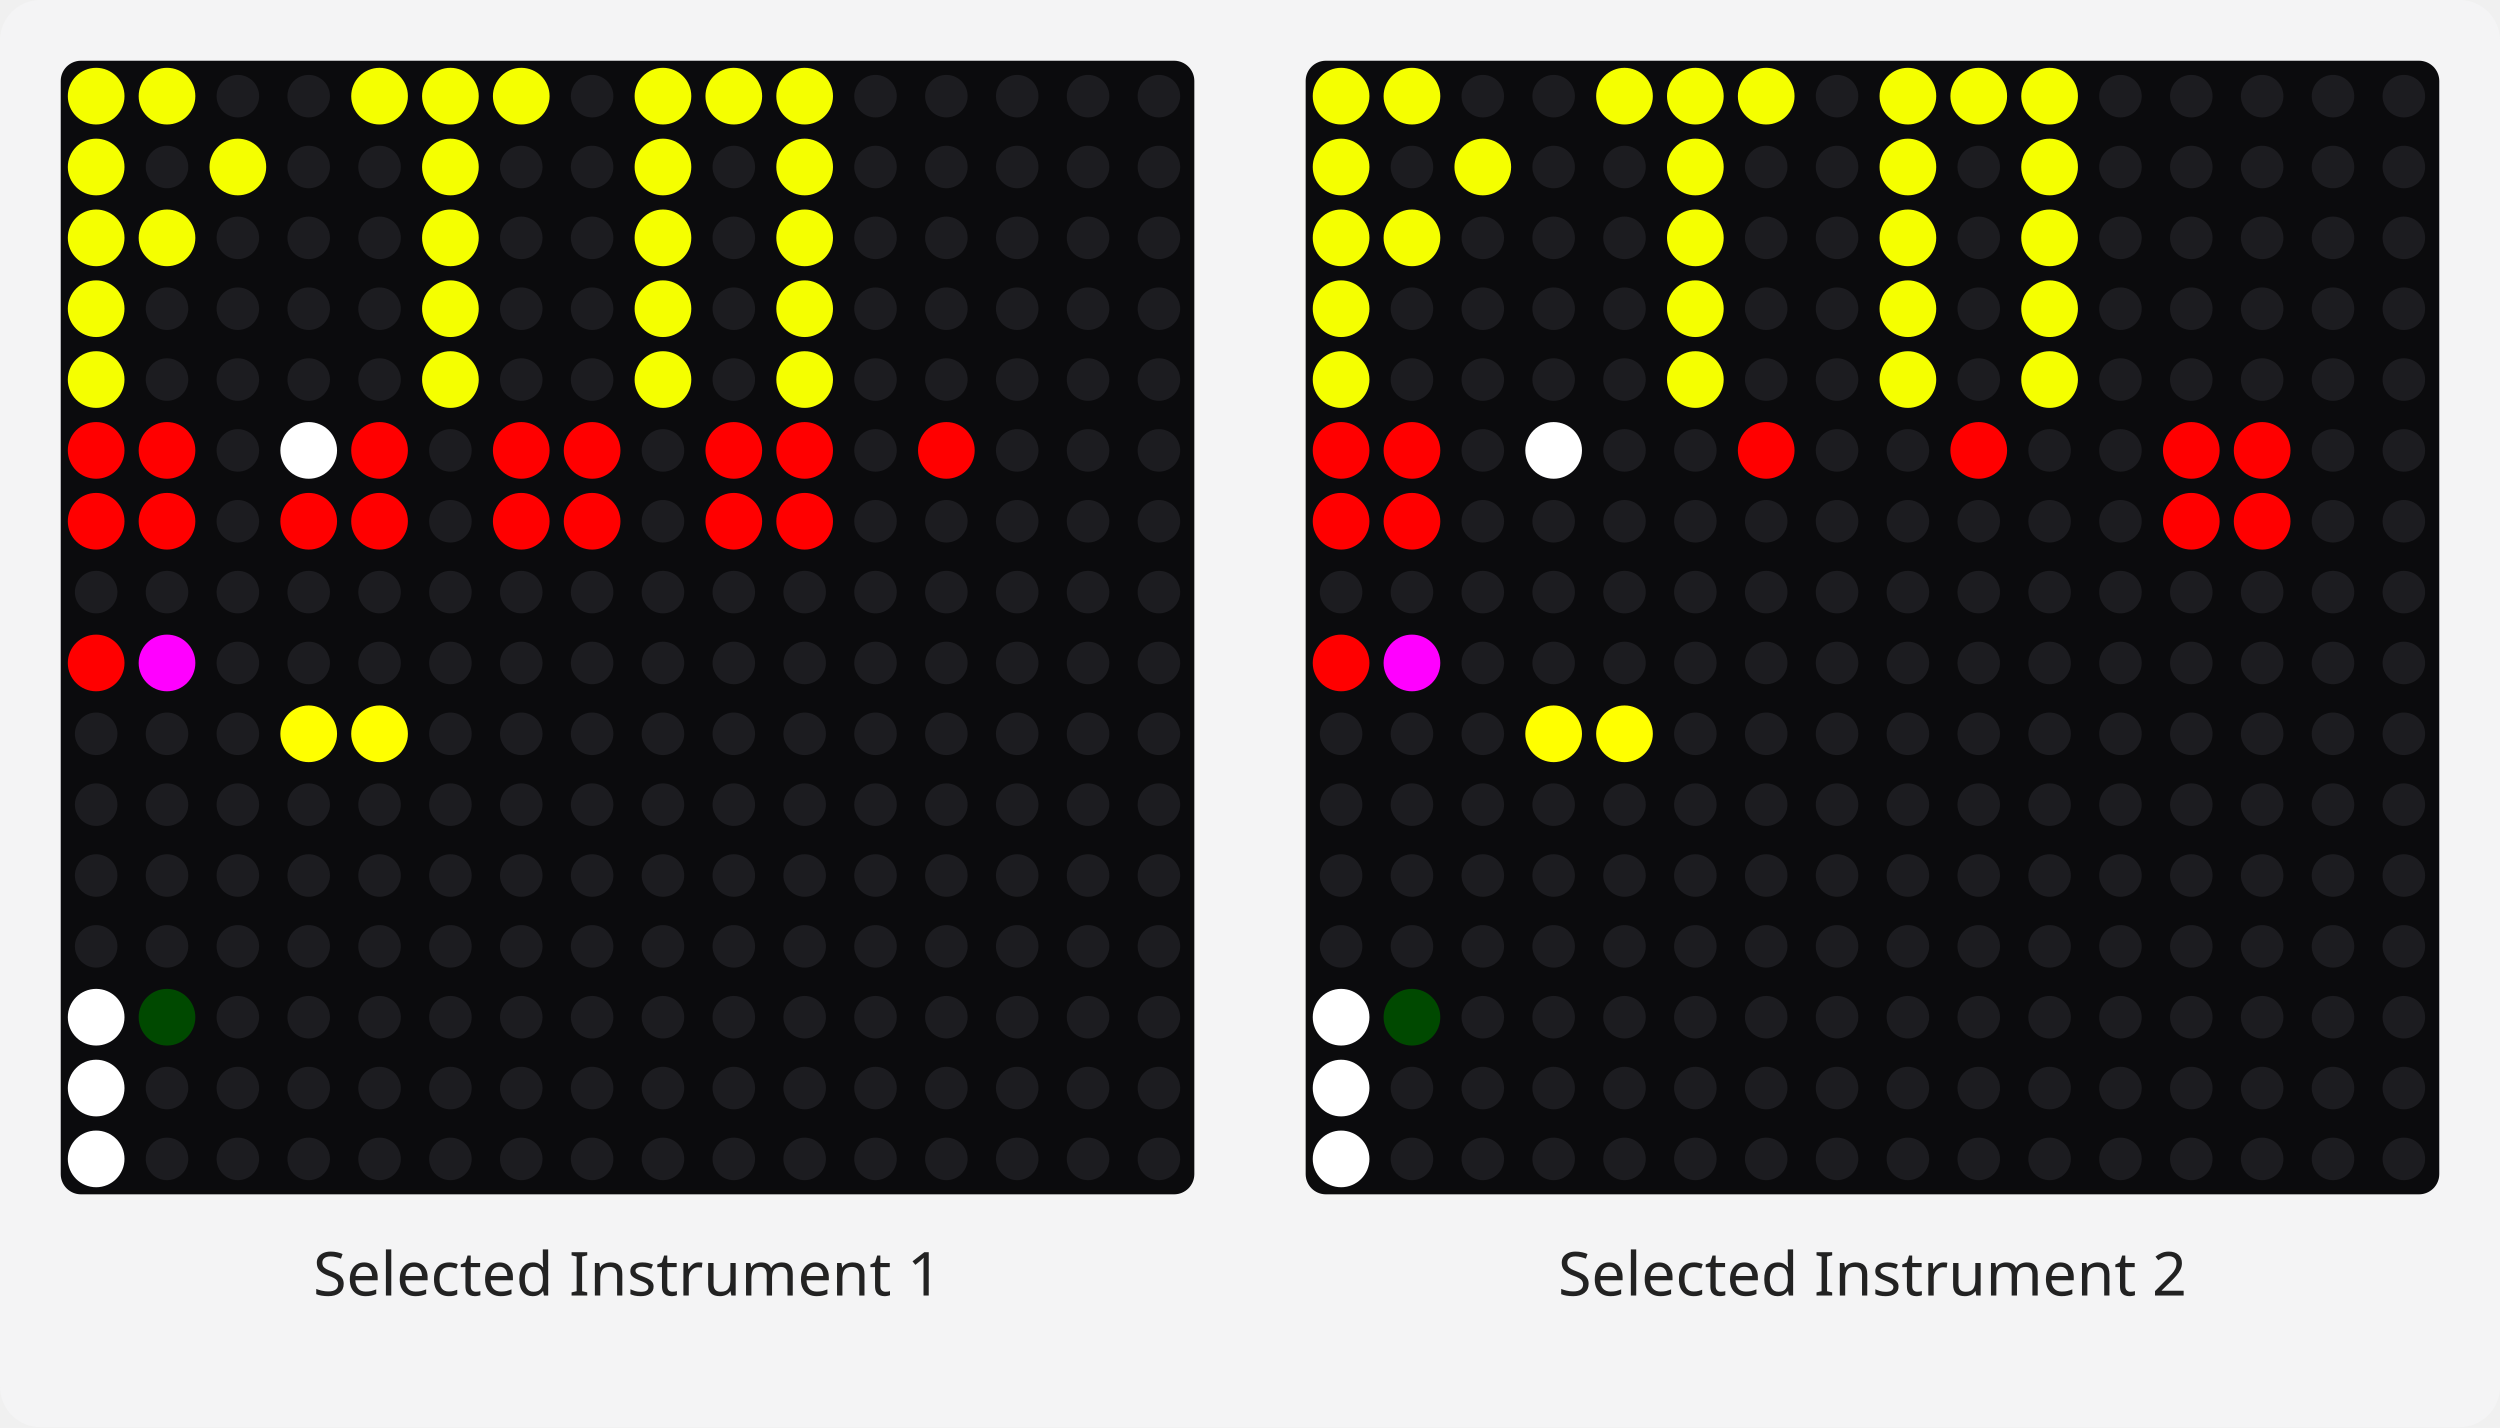
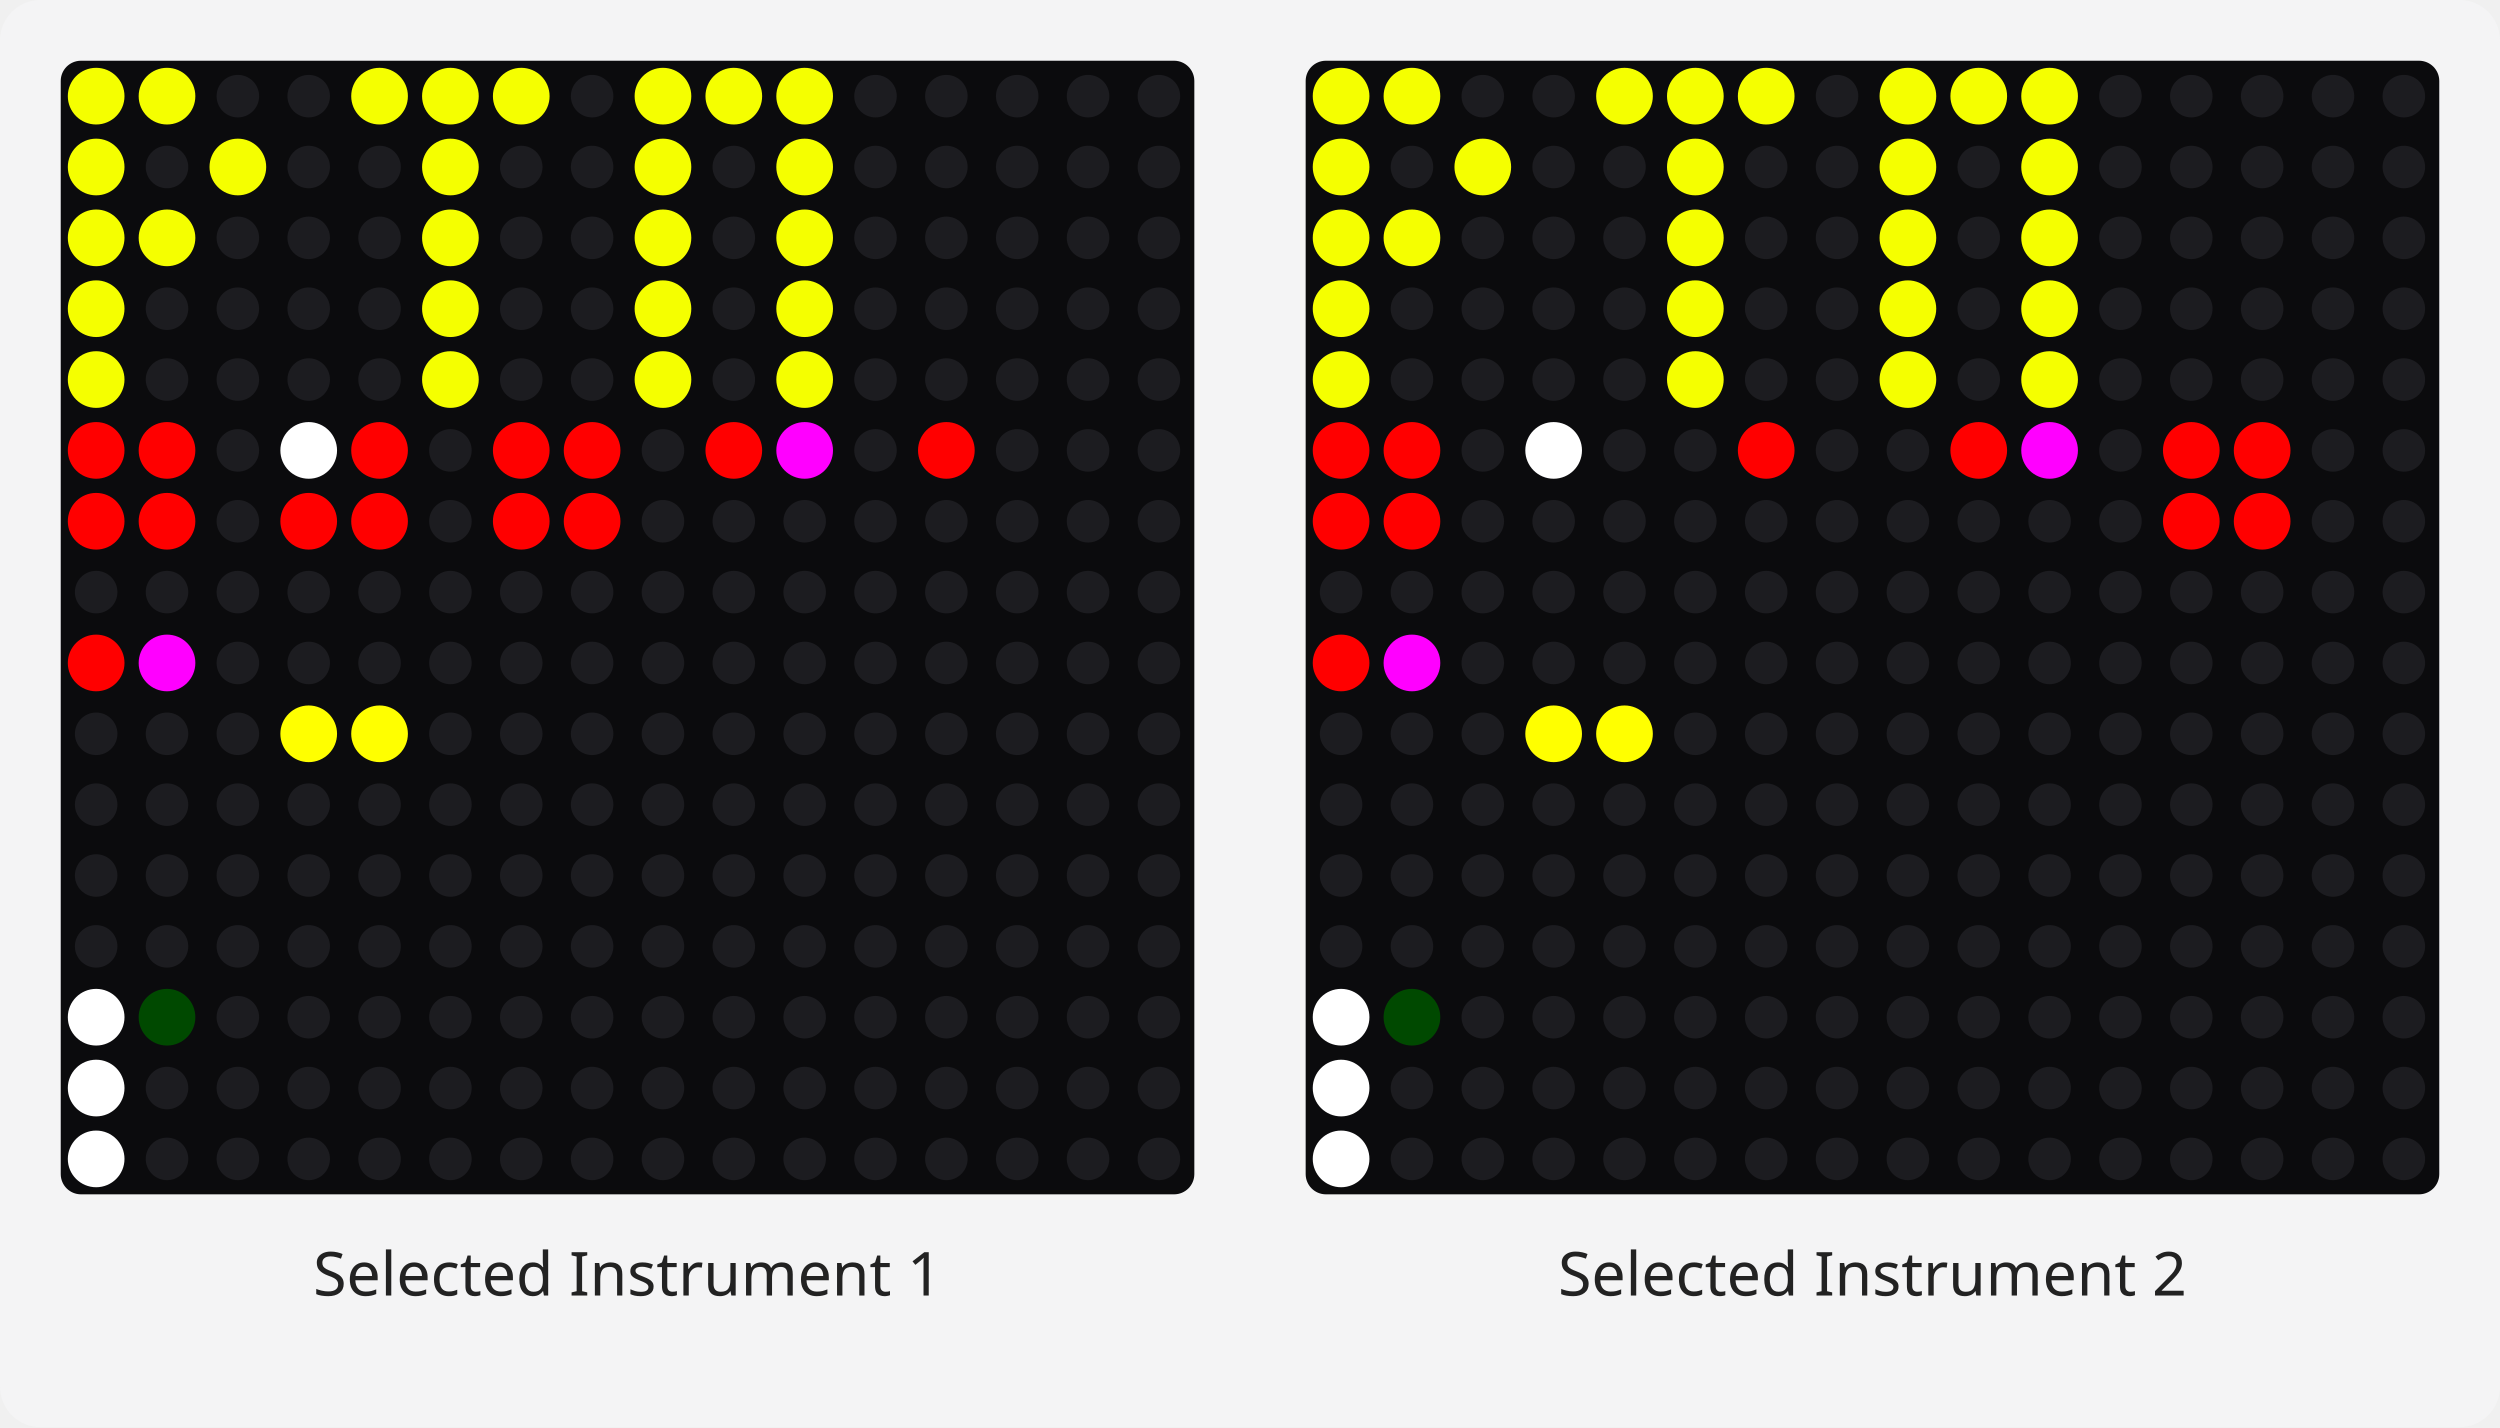
<svg xmlns="http://www.w3.org/2000/svg" width="494" height="282" viewBox="0 0 494 282" font-family="sans-serif" font-size="12">
  <rect width="494" height="282" rx="8" fill="#f4f4f5" />
  <rect x="12" y="12" width="224" height="224" rx="4" fill="#0b0b0d" />
  <circle cx="19" cy="19" r="5.6" fill="#f5ff00" />
  <circle cx="33" cy="19" r="5.6" fill="#f5ff00" />
  <circle cx="47" cy="19" r="4.2" fill="#1c1c20" />
  <circle cx="61" cy="19" r="4.2" fill="#1c1c20" />
  <circle cx="75" cy="19" r="5.6" fill="#f5ff00" />
  <circle cx="89" cy="19" r="5.6" fill="#f5ff00" />
  <circle cx="103" cy="19" r="5.6" fill="#f5ff00" />
  <circle cx="117" cy="19" r="4.2" fill="#1c1c20" />
  <circle cx="131" cy="19" r="5.6" fill="#f5ff00" />
  <circle cx="145" cy="19" r="5.6" fill="#f5ff00" />
  <circle cx="159" cy="19" r="5.6" fill="#f5ff00" />
  <circle cx="173" cy="19" r="4.2" fill="#1c1c20" />
  <circle cx="187" cy="19" r="4.2" fill="#1c1c20" />
  <circle cx="201" cy="19" r="4.2" fill="#1c1c20" />
  <circle cx="215" cy="19" r="4.2" fill="#1c1c20" />
  <circle cx="229" cy="19" r="4.2" fill="#1c1c20" />
  <circle cx="19" cy="33" r="5.6" fill="#f5ff00" />
  <circle cx="33" cy="33" r="4.2" fill="#1c1c20" />
  <circle cx="47" cy="33" r="5.6" fill="#f5ff00" />
  <circle cx="61" cy="33" r="4.2" fill="#1c1c20" />
  <circle cx="75" cy="33" r="4.2" fill="#1c1c20" />
  <circle cx="89" cy="33" r="5.6" fill="#f5ff00" />
  <circle cx="103" cy="33" r="4.2" fill="#1c1c20" />
  <circle cx="117" cy="33" r="4.2" fill="#1c1c20" />
  <circle cx="131" cy="33" r="5.6" fill="#f5ff00" />
  <circle cx="145" cy="33" r="4.2" fill="#1c1c20" />
  <circle cx="159" cy="33" r="5.6" fill="#f5ff00" />
  <circle cx="173" cy="33" r="4.2" fill="#1c1c20" />
  <circle cx="187" cy="33" r="4.2" fill="#1c1c20" />
  <circle cx="201" cy="33" r="4.2" fill="#1c1c20" />
  <circle cx="215" cy="33" r="4.2" fill="#1c1c20" />
  <circle cx="229" cy="33" r="4.2" fill="#1c1c20" />
  <circle cx="19" cy="47" r="5.6" fill="#f5ff00" />
  <circle cx="33" cy="47" r="5.6" fill="#f5ff00" />
  <circle cx="47" cy="47" r="4.2" fill="#1c1c20" />
  <circle cx="61" cy="47" r="4.2" fill="#1c1c20" />
  <circle cx="75" cy="47" r="4.2" fill="#1c1c20" />
  <circle cx="89" cy="47" r="5.6" fill="#f5ff00" />
  <circle cx="103" cy="47" r="4.2" fill="#1c1c20" />
  <circle cx="117" cy="47" r="4.2" fill="#1c1c20" />
  <circle cx="131" cy="47" r="5.6" fill="#f5ff00" />
  <circle cx="145" cy="47" r="4.2" fill="#1c1c20" />
  <circle cx="159" cy="47" r="5.6" fill="#f5ff00" />
  <circle cx="173" cy="47" r="4.2" fill="#1c1c20" />
  <circle cx="187" cy="47" r="4.2" fill="#1c1c20" />
  <circle cx="201" cy="47" r="4.2" fill="#1c1c20" />
  <circle cx="215" cy="47" r="4.2" fill="#1c1c20" />
  <circle cx="229" cy="47" r="4.2" fill="#1c1c20" />
  <circle cx="19" cy="61" r="5.6" fill="#f5ff00" />
  <circle cx="33" cy="61" r="4.2" fill="#1c1c20" />
  <circle cx="47" cy="61" r="4.2" fill="#1c1c20" />
  <circle cx="61" cy="61" r="4.2" fill="#1c1c20" />
  <circle cx="75" cy="61" r="4.2" fill="#1c1c20" />
  <circle cx="89" cy="61" r="5.6" fill="#f5ff00" />
  <circle cx="103" cy="61" r="4.2" fill="#1c1c20" />
  <circle cx="117" cy="61" r="4.2" fill="#1c1c20" />
  <circle cx="131" cy="61" r="5.6" fill="#f5ff00" />
  <circle cx="145" cy="61" r="4.2" fill="#1c1c20" />
  <circle cx="159" cy="61" r="5.6" fill="#f5ff00" />
  <circle cx="173" cy="61" r="4.2" fill="#1c1c20" />
  <circle cx="187" cy="61" r="4.2" fill="#1c1c20" />
  <circle cx="201" cy="61" r="4.2" fill="#1c1c20" />
  <circle cx="215" cy="61" r="4.2" fill="#1c1c20" />
  <circle cx="229" cy="61" r="4.2" fill="#1c1c20" />
  <circle cx="19" cy="75" r="5.6" fill="#f5ff00" />
  <circle cx="33" cy="75" r="4.2" fill="#1c1c20" />
  <circle cx="47" cy="75" r="4.2" fill="#1c1c20" />
  <circle cx="61" cy="75" r="4.2" fill="#1c1c20" />
  <circle cx="75" cy="75" r="4.2" fill="#1c1c20" />
  <circle cx="89" cy="75" r="5.6" fill="#f5ff00" />
  <circle cx="103" cy="75" r="4.2" fill="#1c1c20" />
  <circle cx="117" cy="75" r="4.2" fill="#1c1c20" />
  <circle cx="131" cy="75" r="5.6" fill="#f5ff00" />
  <circle cx="145" cy="75" r="4.2" fill="#1c1c20" />
  <circle cx="159" cy="75" r="5.6" fill="#f5ff00" />
  <circle cx="173" cy="75" r="4.2" fill="#1c1c20" />
  <circle cx="187" cy="75" r="4.2" fill="#1c1c20" />
  <circle cx="201" cy="75" r="4.2" fill="#1c1c20" />
  <circle cx="215" cy="75" r="4.2" fill="#1c1c20" />
  <circle cx="229" cy="75" r="4.2" fill="#1c1c20" />
  <circle cx="19" cy="89" r="5.6" fill="#ff0000" />
  <circle cx="33" cy="89" r="5.6" fill="#ff0000" />
  <circle cx="47" cy="89" r="4.2" fill="#1c1c20" />
  <circle cx="61" cy="89" r="5.6" fill="#ffffff" />
  <circle cx="75" cy="89" r="5.6" fill="#ff0000" />
  <circle cx="89" cy="89" r="4.2" fill="#1c1c20" />
  <circle cx="103" cy="89" r="5.6" fill="#ff0000" />
  <circle cx="117" cy="89" r="5.6" fill="#ff0000" />
  <circle cx="131" cy="89" r="4.2" fill="#1c1c20" />
  <circle cx="145" cy="89" r="5.6" fill="#ff0000" />
-   <circle cx="159" cy="89" r="5.6" fill="#ff0000" />
+   <circle cx="159" cy="89" r="5.6" fill="#ff00ff" />
  <circle cx="173" cy="89" r="4.2" fill="#1c1c20" />
  <circle cx="187" cy="89" r="5.6" fill="#ff0000" />
  <circle cx="201" cy="89" r="4.2" fill="#1c1c20" />
  <circle cx="215" cy="89" r="4.2" fill="#1c1c20" />
  <circle cx="229" cy="89" r="4.2" fill="#1c1c20" />
  <circle cx="19" cy="103" r="5.6" fill="#ff0000" />
  <circle cx="33" cy="103" r="5.6" fill="#ff0000" />
  <circle cx="47" cy="103" r="4.2" fill="#1c1c20" />
  <circle cx="61" cy="103" r="5.6" fill="#ff0000" />
  <circle cx="75" cy="103" r="5.6" fill="#ff0000" />
  <circle cx="89" cy="103" r="4.2" fill="#1c1c20" />
  <circle cx="103" cy="103" r="5.6" fill="#ff0000" />
  <circle cx="117" cy="103" r="5.6" fill="#ff0000" />
  <circle cx="131" cy="103" r="4.2" fill="#1c1c20" />
-   <circle cx="145" cy="103" r="5.6" fill="#ff0000" />
-   <circle cx="159" cy="103" r="5.6" fill="#ff0000" />
+   <circle cx="145" cy="103" r="4.2" fill="#1c1c20" />
+   <circle cx="159" cy="103" r="4.2" fill="#1c1c20" />
  <circle cx="173" cy="103" r="4.2" fill="#1c1c20" />
  <circle cx="187" cy="103" r="4.2" fill="#1c1c20" />
  <circle cx="201" cy="103" r="4.2" fill="#1c1c20" />
  <circle cx="215" cy="103" r="4.2" fill="#1c1c20" />
  <circle cx="229" cy="103" r="4.2" fill="#1c1c20" />
  <circle cx="19" cy="117" r="4.2" fill="#1c1c20" />
  <circle cx="33" cy="117" r="4.2" fill="#1c1c20" />
  <circle cx="47" cy="117" r="4.2" fill="#1c1c20" />
  <circle cx="61" cy="117" r="4.2" fill="#1c1c20" />
  <circle cx="75" cy="117" r="4.2" fill="#1c1c20" />
  <circle cx="89" cy="117" r="4.2" fill="#1c1c20" />
  <circle cx="103" cy="117" r="4.2" fill="#1c1c20" />
  <circle cx="117" cy="117" r="4.2" fill="#1c1c20" />
  <circle cx="131" cy="117" r="4.2" fill="#1c1c20" />
  <circle cx="145" cy="117" r="4.2" fill="#1c1c20" />
  <circle cx="159" cy="117" r="4.2" fill="#1c1c20" />
  <circle cx="173" cy="117" r="4.2" fill="#1c1c20" />
  <circle cx="187" cy="117" r="4.2" fill="#1c1c20" />
  <circle cx="201" cy="117" r="4.2" fill="#1c1c20" />
  <circle cx="215" cy="117" r="4.2" fill="#1c1c20" />
  <circle cx="229" cy="117" r="4.2" fill="#1c1c20" />
  <circle cx="19" cy="131" r="5.6" fill="#ff0000" />
  <circle cx="33" cy="131" r="5.6" fill="#ff00ff" />
  <circle cx="47" cy="131" r="4.2" fill="#1c1c20" />
  <circle cx="61" cy="131" r="4.2" fill="#1c1c20" />
  <circle cx="75" cy="131" r="4.2" fill="#1c1c20" />
  <circle cx="89" cy="131" r="4.2" fill="#1c1c20" />
  <circle cx="103" cy="131" r="4.2" fill="#1c1c20" />
  <circle cx="117" cy="131" r="4.2" fill="#1c1c20" />
  <circle cx="131" cy="131" r="4.2" fill="#1c1c20" />
  <circle cx="145" cy="131" r="4.2" fill="#1c1c20" />
  <circle cx="159" cy="131" r="4.2" fill="#1c1c20" />
  <circle cx="173" cy="131" r="4.2" fill="#1c1c20" />
  <circle cx="187" cy="131" r="4.2" fill="#1c1c20" />
  <circle cx="201" cy="131" r="4.2" fill="#1c1c20" />
  <circle cx="215" cy="131" r="4.2" fill="#1c1c20" />
  <circle cx="229" cy="131" r="4.2" fill="#1c1c20" />
  <circle cx="19" cy="145" r="4.2" fill="#1c1c20" />
  <circle cx="33" cy="145" r="4.2" fill="#1c1c20" />
  <circle cx="47" cy="145" r="4.2" fill="#1c1c20" />
  <circle cx="61" cy="145" r="5.6" fill="#ffff00" />
  <circle cx="75" cy="145" r="5.6" fill="#ffff00" />
  <circle cx="89" cy="145" r="4.2" fill="#1c1c20" />
  <circle cx="103" cy="145" r="4.2" fill="#1c1c20" />
  <circle cx="117" cy="145" r="4.2" fill="#1c1c20" />
  <circle cx="131" cy="145" r="4.2" fill="#1c1c20" />
  <circle cx="145" cy="145" r="4.2" fill="#1c1c20" />
  <circle cx="159" cy="145" r="4.2" fill="#1c1c20" />
  <circle cx="173" cy="145" r="4.2" fill="#1c1c20" />
  <circle cx="187" cy="145" r="4.2" fill="#1c1c20" />
  <circle cx="201" cy="145" r="4.2" fill="#1c1c20" />
  <circle cx="215" cy="145" r="4.2" fill="#1c1c20" />
  <circle cx="229" cy="145" r="4.2" fill="#1c1c20" />
  <circle cx="19" cy="159" r="4.2" fill="#1c1c20" />
  <circle cx="33" cy="159" r="4.2" fill="#1c1c20" />
  <circle cx="47" cy="159" r="4.2" fill="#1c1c20" />
  <circle cx="61" cy="159" r="4.2" fill="#1c1c20" />
  <circle cx="75" cy="159" r="4.2" fill="#1c1c20" />
  <circle cx="89" cy="159" r="4.2" fill="#1c1c20" />
  <circle cx="103" cy="159" r="4.2" fill="#1c1c20" />
  <circle cx="117" cy="159" r="4.2" fill="#1c1c20" />
  <circle cx="131" cy="159" r="4.2" fill="#1c1c20" />
  <circle cx="145" cy="159" r="4.2" fill="#1c1c20" />
  <circle cx="159" cy="159" r="4.2" fill="#1c1c20" />
  <circle cx="173" cy="159" r="4.2" fill="#1c1c20" />
  <circle cx="187" cy="159" r="4.2" fill="#1c1c20" />
  <circle cx="201" cy="159" r="4.2" fill="#1c1c20" />
  <circle cx="215" cy="159" r="4.2" fill="#1c1c20" />
  <circle cx="229" cy="159" r="4.2" fill="#1c1c20" />
  <circle cx="19" cy="173" r="4.2" fill="#1c1c20" />
  <circle cx="33" cy="173" r="4.2" fill="#1c1c20" />
  <circle cx="47" cy="173" r="4.2" fill="#1c1c20" />
  <circle cx="61" cy="173" r="4.2" fill="#1c1c20" />
  <circle cx="75" cy="173" r="4.2" fill="#1c1c20" />
  <circle cx="89" cy="173" r="4.2" fill="#1c1c20" />
  <circle cx="103" cy="173" r="4.2" fill="#1c1c20" />
  <circle cx="117" cy="173" r="4.2" fill="#1c1c20" />
  <circle cx="131" cy="173" r="4.2" fill="#1c1c20" />
  <circle cx="145" cy="173" r="4.2" fill="#1c1c20" />
  <circle cx="159" cy="173" r="4.2" fill="#1c1c20" />
  <circle cx="173" cy="173" r="4.2" fill="#1c1c20" />
  <circle cx="187" cy="173" r="4.2" fill="#1c1c20" />
  <circle cx="201" cy="173" r="4.2" fill="#1c1c20" />
  <circle cx="215" cy="173" r="4.2" fill="#1c1c20" />
  <circle cx="229" cy="173" r="4.2" fill="#1c1c20" />
  <circle cx="19" cy="187" r="4.2" fill="#1c1c20" />
  <circle cx="33" cy="187" r="4.2" fill="#1c1c20" />
  <circle cx="47" cy="187" r="4.2" fill="#1c1c20" />
  <circle cx="61" cy="187" r="4.2" fill="#1c1c20" />
  <circle cx="75" cy="187" r="4.2" fill="#1c1c20" />
  <circle cx="89" cy="187" r="4.2" fill="#1c1c20" />
  <circle cx="103" cy="187" r="4.2" fill="#1c1c20" />
  <circle cx="117" cy="187" r="4.2" fill="#1c1c20" />
  <circle cx="131" cy="187" r="4.2" fill="#1c1c20" />
  <circle cx="145" cy="187" r="4.2" fill="#1c1c20" />
  <circle cx="159" cy="187" r="4.2" fill="#1c1c20" />
  <circle cx="173" cy="187" r="4.2" fill="#1c1c20" />
  <circle cx="187" cy="187" r="4.2" fill="#1c1c20" />
  <circle cx="201" cy="187" r="4.2" fill="#1c1c20" />
  <circle cx="215" cy="187" r="4.2" fill="#1c1c20" />
  <circle cx="229" cy="187" r="4.2" fill="#1c1c20" />
  <circle cx="19" cy="201" r="5.6" fill="#ffffff" />
  <circle cx="33" cy="201" r="5.6" fill="#004900" />
  <circle cx="47" cy="201" r="4.2" fill="#1c1c20" />
  <circle cx="61" cy="201" r="4.2" fill="#1c1c20" />
  <circle cx="75" cy="201" r="4.2" fill="#1c1c20" />
  <circle cx="89" cy="201" r="4.2" fill="#1c1c20" />
  <circle cx="103" cy="201" r="4.2" fill="#1c1c20" />
  <circle cx="117" cy="201" r="4.2" fill="#1c1c20" />
  <circle cx="131" cy="201" r="4.2" fill="#1c1c20" />
  <circle cx="145" cy="201" r="4.2" fill="#1c1c20" />
  <circle cx="159" cy="201" r="4.2" fill="#1c1c20" />
  <circle cx="173" cy="201" r="4.2" fill="#1c1c20" />
  <circle cx="187" cy="201" r="4.2" fill="#1c1c20" />
  <circle cx="201" cy="201" r="4.2" fill="#1c1c20" />
  <circle cx="215" cy="201" r="4.2" fill="#1c1c20" />
  <circle cx="229" cy="201" r="4.2" fill="#1c1c20" />
  <circle cx="19" cy="215" r="5.6" fill="#ffffff" />
  <circle cx="33" cy="215" r="4.2" fill="#1c1c20" />
  <circle cx="47" cy="215" r="4.2" fill="#1c1c20" />
  <circle cx="61" cy="215" r="4.2" fill="#1c1c20" />
  <circle cx="75" cy="215" r="4.2" fill="#1c1c20" />
  <circle cx="89" cy="215" r="4.2" fill="#1c1c20" />
  <circle cx="103" cy="215" r="4.2" fill="#1c1c20" />
  <circle cx="117" cy="215" r="4.2" fill="#1c1c20" />
  <circle cx="131" cy="215" r="4.2" fill="#1c1c20" />
  <circle cx="145" cy="215" r="4.2" fill="#1c1c20" />
  <circle cx="159" cy="215" r="4.2" fill="#1c1c20" />
  <circle cx="173" cy="215" r="4.2" fill="#1c1c20" />
  <circle cx="187" cy="215" r="4.2" fill="#1c1c20" />
  <circle cx="201" cy="215" r="4.2" fill="#1c1c20" />
  <circle cx="215" cy="215" r="4.2" fill="#1c1c20" />
  <circle cx="229" cy="215" r="4.2" fill="#1c1c20" />
  <circle cx="19" cy="229" r="5.6" fill="#ffffff" />
  <circle cx="33" cy="229" r="4.2" fill="#1c1c20" />
  <circle cx="47" cy="229" r="4.2" fill="#1c1c20" />
  <circle cx="61" cy="229" r="4.2" fill="#1c1c20" />
  <circle cx="75" cy="229" r="4.2" fill="#1c1c20" />
  <circle cx="89" cy="229" r="4.2" fill="#1c1c20" />
  <circle cx="103" cy="229" r="4.2" fill="#1c1c20" />
  <circle cx="117" cy="229" r="4.2" fill="#1c1c20" />
  <circle cx="131" cy="229" r="4.2" fill="#1c1c20" />
  <circle cx="145" cy="229" r="4.2" fill="#1c1c20" />
  <circle cx="159" cy="229" r="4.2" fill="#1c1c20" />
  <circle cx="173" cy="229" r="4.2" fill="#1c1c20" />
  <circle cx="187" cy="229" r="4.2" fill="#1c1c20" />
  <circle cx="201" cy="229" r="4.2" fill="#1c1c20" />
  <circle cx="215" cy="229" r="4.2" fill="#1c1c20" />
  <circle cx="229" cy="229" r="4.2" fill="#1c1c20" />
  <text x="124" y="256" text-anchor="middle" fill="#222">Selected Instrument 1</text>
  <rect x="258" y="12" width="224" height="224" rx="4" fill="#0b0b0d" />
  <circle cx="265" cy="19" r="5.6" fill="#f5ff00" />
  <circle cx="279" cy="19" r="5.6" fill="#f5ff00" />
  <circle cx="293" cy="19" r="4.2" fill="#1c1c20" />
  <circle cx="307" cy="19" r="4.2" fill="#1c1c20" />
  <circle cx="321" cy="19" r="5.6" fill="#f5ff00" />
  <circle cx="335" cy="19" r="5.6" fill="#f5ff00" />
  <circle cx="349" cy="19" r="5.6" fill="#f5ff00" />
  <circle cx="363" cy="19" r="4.2" fill="#1c1c20" />
  <circle cx="377" cy="19" r="5.6" fill="#f5ff00" />
  <circle cx="391" cy="19" r="5.6" fill="#f5ff00" />
  <circle cx="405" cy="19" r="5.6" fill="#f5ff00" />
  <circle cx="419" cy="19" r="4.2" fill="#1c1c20" />
  <circle cx="433" cy="19" r="4.2" fill="#1c1c20" />
  <circle cx="447" cy="19" r="4.2" fill="#1c1c20" />
  <circle cx="461" cy="19" r="4.2" fill="#1c1c20" />
  <circle cx="475" cy="19" r="4.2" fill="#1c1c20" />
  <circle cx="265" cy="33" r="5.6" fill="#f5ff00" />
  <circle cx="279" cy="33" r="4.2" fill="#1c1c20" />
  <circle cx="293" cy="33" r="5.6" fill="#f5ff00" />
  <circle cx="307" cy="33" r="4.2" fill="#1c1c20" />
  <circle cx="321" cy="33" r="4.2" fill="#1c1c20" />
  <circle cx="335" cy="33" r="5.6" fill="#f5ff00" />
  <circle cx="349" cy="33" r="4.2" fill="#1c1c20" />
  <circle cx="363" cy="33" r="4.2" fill="#1c1c20" />
  <circle cx="377" cy="33" r="5.6" fill="#f5ff00" />
  <circle cx="391" cy="33" r="4.2" fill="#1c1c20" />
  <circle cx="405" cy="33" r="5.6" fill="#f5ff00" />
  <circle cx="419" cy="33" r="4.2" fill="#1c1c20" />
  <circle cx="433" cy="33" r="4.2" fill="#1c1c20" />
  <circle cx="447" cy="33" r="4.2" fill="#1c1c20" />
  <circle cx="461" cy="33" r="4.2" fill="#1c1c20" />
  <circle cx="475" cy="33" r="4.2" fill="#1c1c20" />
  <circle cx="265" cy="47" r="5.6" fill="#f5ff00" />
  <circle cx="279" cy="47" r="5.6" fill="#f5ff00" />
  <circle cx="293" cy="47" r="4.2" fill="#1c1c20" />
  <circle cx="307" cy="47" r="4.2" fill="#1c1c20" />
  <circle cx="321" cy="47" r="4.2" fill="#1c1c20" />
  <circle cx="335" cy="47" r="5.6" fill="#f5ff00" />
  <circle cx="349" cy="47" r="4.2" fill="#1c1c20" />
  <circle cx="363" cy="47" r="4.2" fill="#1c1c20" />
  <circle cx="377" cy="47" r="5.6" fill="#f5ff00" />
  <circle cx="391" cy="47" r="4.2" fill="#1c1c20" />
  <circle cx="405" cy="47" r="5.6" fill="#f5ff00" />
  <circle cx="419" cy="47" r="4.2" fill="#1c1c20" />
  <circle cx="433" cy="47" r="4.2" fill="#1c1c20" />
  <circle cx="447" cy="47" r="4.2" fill="#1c1c20" />
  <circle cx="461" cy="47" r="4.2" fill="#1c1c20" />
  <circle cx="475" cy="47" r="4.2" fill="#1c1c20" />
  <circle cx="265" cy="61" r="5.6" fill="#f5ff00" />
  <circle cx="279" cy="61" r="4.2" fill="#1c1c20" />
  <circle cx="293" cy="61" r="4.2" fill="#1c1c20" />
  <circle cx="307" cy="61" r="4.2" fill="#1c1c20" />
  <circle cx="321" cy="61" r="4.2" fill="#1c1c20" />
  <circle cx="335" cy="61" r="5.6" fill="#f5ff00" />
  <circle cx="349" cy="61" r="4.2" fill="#1c1c20" />
  <circle cx="363" cy="61" r="4.2" fill="#1c1c20" />
  <circle cx="377" cy="61" r="5.6" fill="#f5ff00" />
  <circle cx="391" cy="61" r="4.2" fill="#1c1c20" />
  <circle cx="405" cy="61" r="5.6" fill="#f5ff00" />
  <circle cx="419" cy="61" r="4.2" fill="#1c1c20" />
  <circle cx="433" cy="61" r="4.2" fill="#1c1c20" />
  <circle cx="447" cy="61" r="4.2" fill="#1c1c20" />
  <circle cx="461" cy="61" r="4.2" fill="#1c1c20" />
  <circle cx="475" cy="61" r="4.2" fill="#1c1c20" />
  <circle cx="265" cy="75" r="5.6" fill="#f5ff00" />
  <circle cx="279" cy="75" r="4.2" fill="#1c1c20" />
  <circle cx="293" cy="75" r="4.2" fill="#1c1c20" />
  <circle cx="307" cy="75" r="4.2" fill="#1c1c20" />
  <circle cx="321" cy="75" r="4.2" fill="#1c1c20" />
  <circle cx="335" cy="75" r="5.6" fill="#f5ff00" />
  <circle cx="349" cy="75" r="4.2" fill="#1c1c20" />
  <circle cx="363" cy="75" r="4.2" fill="#1c1c20" />
  <circle cx="377" cy="75" r="5.6" fill="#f5ff00" />
  <circle cx="391" cy="75" r="4.2" fill="#1c1c20" />
  <circle cx="405" cy="75" r="5.6" fill="#f5ff00" />
  <circle cx="419" cy="75" r="4.2" fill="#1c1c20" />
  <circle cx="433" cy="75" r="4.2" fill="#1c1c20" />
  <circle cx="447" cy="75" r="4.2" fill="#1c1c20" />
  <circle cx="461" cy="75" r="4.2" fill="#1c1c20" />
  <circle cx="475" cy="75" r="4.2" fill="#1c1c20" />
  <circle cx="265" cy="89" r="5.6" fill="#ff0000" />
  <circle cx="279" cy="89" r="5.6" fill="#ff0000" />
  <circle cx="293" cy="89" r="4.2" fill="#1c1c20" />
  <circle cx="307" cy="89" r="5.6" fill="#ffffff" />
  <circle cx="321" cy="89" r="4.2" fill="#1c1c20" />
  <circle cx="335" cy="89" r="4.2" fill="#1c1c20" />
  <circle cx="349" cy="89" r="5.6" fill="#ff0000" />
  <circle cx="363" cy="89" r="4.2" fill="#1c1c20" />
  <circle cx="377" cy="89" r="4.2" fill="#1c1c20" />
  <circle cx="391" cy="89" r="5.6" fill="#ff0000" />
-   <circle cx="405" cy="89" r="4.2" fill="#1c1c20" />
+   <circle cx="405" cy="89" r="5.6" fill="#ff00ff" />
  <circle cx="419" cy="89" r="4.2" fill="#1c1c20" />
  <circle cx="433" cy="89" r="5.6" fill="#ff0000" />
  <circle cx="447" cy="89" r="5.6" fill="#ff0000" />
  <circle cx="461" cy="89" r="4.2" fill="#1c1c20" />
  <circle cx="475" cy="89" r="4.2" fill="#1c1c20" />
  <circle cx="265" cy="103" r="5.6" fill="#ff0000" />
  <circle cx="279" cy="103" r="5.6" fill="#ff0000" />
  <circle cx="293" cy="103" r="4.2" fill="#1c1c20" />
  <circle cx="307" cy="103" r="4.2" fill="#1c1c20" />
  <circle cx="321" cy="103" r="4.2" fill="#1c1c20" />
  <circle cx="335" cy="103" r="4.2" fill="#1c1c20" />
  <circle cx="349" cy="103" r="4.2" fill="#1c1c20" />
  <circle cx="363" cy="103" r="4.2" fill="#1c1c20" />
  <circle cx="377" cy="103" r="4.2" fill="#1c1c20" />
  <circle cx="391" cy="103" r="4.2" fill="#1c1c20" />
  <circle cx="405" cy="103" r="4.2" fill="#1c1c20" />
  <circle cx="419" cy="103" r="4.2" fill="#1c1c20" />
  <circle cx="433" cy="103" r="5.6" fill="#ff0000" />
  <circle cx="447" cy="103" r="5.6" fill="#ff0000" />
  <circle cx="461" cy="103" r="4.2" fill="#1c1c20" />
  <circle cx="475" cy="103" r="4.2" fill="#1c1c20" />
  <circle cx="265" cy="117" r="4.2" fill="#1c1c20" />
  <circle cx="279" cy="117" r="4.2" fill="#1c1c20" />
  <circle cx="293" cy="117" r="4.2" fill="#1c1c20" />
  <circle cx="307" cy="117" r="4.2" fill="#1c1c20" />
  <circle cx="321" cy="117" r="4.2" fill="#1c1c20" />
  <circle cx="335" cy="117" r="4.2" fill="#1c1c20" />
  <circle cx="349" cy="117" r="4.2" fill="#1c1c20" />
  <circle cx="363" cy="117" r="4.2" fill="#1c1c20" />
  <circle cx="377" cy="117" r="4.2" fill="#1c1c20" />
  <circle cx="391" cy="117" r="4.2" fill="#1c1c20" />
  <circle cx="405" cy="117" r="4.2" fill="#1c1c20" />
  <circle cx="419" cy="117" r="4.2" fill="#1c1c20" />
  <circle cx="433" cy="117" r="4.2" fill="#1c1c20" />
  <circle cx="447" cy="117" r="4.2" fill="#1c1c20" />
  <circle cx="461" cy="117" r="4.2" fill="#1c1c20" />
  <circle cx="475" cy="117" r="4.2" fill="#1c1c20" />
  <circle cx="265" cy="131" r="5.6" fill="#ff0000" />
  <circle cx="279" cy="131" r="5.6" fill="#ff00ff" />
  <circle cx="293" cy="131" r="4.2" fill="#1c1c20" />
  <circle cx="307" cy="131" r="4.2" fill="#1c1c20" />
  <circle cx="321" cy="131" r="4.2" fill="#1c1c20" />
  <circle cx="335" cy="131" r="4.2" fill="#1c1c20" />
  <circle cx="349" cy="131" r="4.2" fill="#1c1c20" />
  <circle cx="363" cy="131" r="4.2" fill="#1c1c20" />
  <circle cx="377" cy="131" r="4.2" fill="#1c1c20" />
  <circle cx="391" cy="131" r="4.2" fill="#1c1c20" />
  <circle cx="405" cy="131" r="4.2" fill="#1c1c20" />
  <circle cx="419" cy="131" r="4.2" fill="#1c1c20" />
  <circle cx="433" cy="131" r="4.2" fill="#1c1c20" />
  <circle cx="447" cy="131" r="4.2" fill="#1c1c20" />
  <circle cx="461" cy="131" r="4.2" fill="#1c1c20" />
  <circle cx="475" cy="131" r="4.2" fill="#1c1c20" />
  <circle cx="265" cy="145" r="4.2" fill="#1c1c20" />
  <circle cx="279" cy="145" r="4.2" fill="#1c1c20" />
  <circle cx="293" cy="145" r="4.2" fill="#1c1c20" />
  <circle cx="307" cy="145" r="5.6" fill="#ffff00" />
  <circle cx="321" cy="145" r="5.6" fill="#ffff00" />
  <circle cx="335" cy="145" r="4.2" fill="#1c1c20" />
  <circle cx="349" cy="145" r="4.2" fill="#1c1c20" />
  <circle cx="363" cy="145" r="4.2" fill="#1c1c20" />
  <circle cx="377" cy="145" r="4.2" fill="#1c1c20" />
  <circle cx="391" cy="145" r="4.2" fill="#1c1c20" />
  <circle cx="405" cy="145" r="4.2" fill="#1c1c20" />
  <circle cx="419" cy="145" r="4.2" fill="#1c1c20" />
  <circle cx="433" cy="145" r="4.2" fill="#1c1c20" />
  <circle cx="447" cy="145" r="4.2" fill="#1c1c20" />
  <circle cx="461" cy="145" r="4.2" fill="#1c1c20" />
  <circle cx="475" cy="145" r="4.2" fill="#1c1c20" />
  <circle cx="265" cy="159" r="4.2" fill="#1c1c20" />
  <circle cx="279" cy="159" r="4.2" fill="#1c1c20" />
  <circle cx="293" cy="159" r="4.2" fill="#1c1c20" />
  <circle cx="307" cy="159" r="4.2" fill="#1c1c20" />
  <circle cx="321" cy="159" r="4.2" fill="#1c1c20" />
  <circle cx="335" cy="159" r="4.2" fill="#1c1c20" />
  <circle cx="349" cy="159" r="4.2" fill="#1c1c20" />
  <circle cx="363" cy="159" r="4.2" fill="#1c1c20" />
  <circle cx="377" cy="159" r="4.2" fill="#1c1c20" />
  <circle cx="391" cy="159" r="4.2" fill="#1c1c20" />
  <circle cx="405" cy="159" r="4.2" fill="#1c1c20" />
  <circle cx="419" cy="159" r="4.2" fill="#1c1c20" />
  <circle cx="433" cy="159" r="4.2" fill="#1c1c20" />
  <circle cx="447" cy="159" r="4.2" fill="#1c1c20" />
  <circle cx="461" cy="159" r="4.2" fill="#1c1c20" />
  <circle cx="475" cy="159" r="4.2" fill="#1c1c20" />
  <circle cx="265" cy="173" r="4.2" fill="#1c1c20" />
  <circle cx="279" cy="173" r="4.2" fill="#1c1c20" />
  <circle cx="293" cy="173" r="4.2" fill="#1c1c20" />
  <circle cx="307" cy="173" r="4.2" fill="#1c1c20" />
  <circle cx="321" cy="173" r="4.2" fill="#1c1c20" />
  <circle cx="335" cy="173" r="4.2" fill="#1c1c20" />
  <circle cx="349" cy="173" r="4.2" fill="#1c1c20" />
  <circle cx="363" cy="173" r="4.2" fill="#1c1c20" />
  <circle cx="377" cy="173" r="4.2" fill="#1c1c20" />
  <circle cx="391" cy="173" r="4.2" fill="#1c1c20" />
  <circle cx="405" cy="173" r="4.2" fill="#1c1c20" />
  <circle cx="419" cy="173" r="4.2" fill="#1c1c20" />
  <circle cx="433" cy="173" r="4.2" fill="#1c1c20" />
  <circle cx="447" cy="173" r="4.2" fill="#1c1c20" />
  <circle cx="461" cy="173" r="4.2" fill="#1c1c20" />
  <circle cx="475" cy="173" r="4.2" fill="#1c1c20" />
  <circle cx="265" cy="187" r="4.2" fill="#1c1c20" />
  <circle cx="279" cy="187" r="4.2" fill="#1c1c20" />
  <circle cx="293" cy="187" r="4.2" fill="#1c1c20" />
  <circle cx="307" cy="187" r="4.2" fill="#1c1c20" />
  <circle cx="321" cy="187" r="4.2" fill="#1c1c20" />
  <circle cx="335" cy="187" r="4.2" fill="#1c1c20" />
  <circle cx="349" cy="187" r="4.2" fill="#1c1c20" />
  <circle cx="363" cy="187" r="4.2" fill="#1c1c20" />
  <circle cx="377" cy="187" r="4.2" fill="#1c1c20" />
  <circle cx="391" cy="187" r="4.2" fill="#1c1c20" />
  <circle cx="405" cy="187" r="4.2" fill="#1c1c20" />
  <circle cx="419" cy="187" r="4.2" fill="#1c1c20" />
  <circle cx="433" cy="187" r="4.2" fill="#1c1c20" />
  <circle cx="447" cy="187" r="4.2" fill="#1c1c20" />
  <circle cx="461" cy="187" r="4.2" fill="#1c1c20" />
  <circle cx="475" cy="187" r="4.2" fill="#1c1c20" />
  <circle cx="265" cy="201" r="5.6" fill="#ffffff" />
  <circle cx="279" cy="201" r="5.6" fill="#004900" />
  <circle cx="293" cy="201" r="4.2" fill="#1c1c20" />
  <circle cx="307" cy="201" r="4.2" fill="#1c1c20" />
  <circle cx="321" cy="201" r="4.2" fill="#1c1c20" />
  <circle cx="335" cy="201" r="4.2" fill="#1c1c20" />
  <circle cx="349" cy="201" r="4.2" fill="#1c1c20" />
  <circle cx="363" cy="201" r="4.2" fill="#1c1c20" />
  <circle cx="377" cy="201" r="4.2" fill="#1c1c20" />
  <circle cx="391" cy="201" r="4.2" fill="#1c1c20" />
  <circle cx="405" cy="201" r="4.2" fill="#1c1c20" />
  <circle cx="419" cy="201" r="4.2" fill="#1c1c20" />
  <circle cx="433" cy="201" r="4.2" fill="#1c1c20" />
  <circle cx="447" cy="201" r="4.2" fill="#1c1c20" />
  <circle cx="461" cy="201" r="4.2" fill="#1c1c20" />
  <circle cx="475" cy="201" r="4.2" fill="#1c1c20" />
  <circle cx="265" cy="215" r="5.6" fill="#ffffff" />
  <circle cx="279" cy="215" r="4.2" fill="#1c1c20" />
  <circle cx="293" cy="215" r="4.2" fill="#1c1c20" />
  <circle cx="307" cy="215" r="4.2" fill="#1c1c20" />
  <circle cx="321" cy="215" r="4.2" fill="#1c1c20" />
  <circle cx="335" cy="215" r="4.2" fill="#1c1c20" />
  <circle cx="349" cy="215" r="4.2" fill="#1c1c20" />
  <circle cx="363" cy="215" r="4.2" fill="#1c1c20" />
  <circle cx="377" cy="215" r="4.2" fill="#1c1c20" />
  <circle cx="391" cy="215" r="4.2" fill="#1c1c20" />
  <circle cx="405" cy="215" r="4.2" fill="#1c1c20" />
  <circle cx="419" cy="215" r="4.2" fill="#1c1c20" />
  <circle cx="433" cy="215" r="4.2" fill="#1c1c20" />
  <circle cx="447" cy="215" r="4.2" fill="#1c1c20" />
  <circle cx="461" cy="215" r="4.2" fill="#1c1c20" />
  <circle cx="475" cy="215" r="4.2" fill="#1c1c20" />
  <circle cx="265" cy="229" r="5.6" fill="#ffffff" />
  <circle cx="279" cy="229" r="4.2" fill="#1c1c20" />
  <circle cx="293" cy="229" r="4.2" fill="#1c1c20" />
  <circle cx="307" cy="229" r="4.2" fill="#1c1c20" />
  <circle cx="321" cy="229" r="4.2" fill="#1c1c20" />
  <circle cx="335" cy="229" r="4.2" fill="#1c1c20" />
  <circle cx="349" cy="229" r="4.2" fill="#1c1c20" />
  <circle cx="363" cy="229" r="4.2" fill="#1c1c20" />
  <circle cx="377" cy="229" r="4.2" fill="#1c1c20" />
  <circle cx="391" cy="229" r="4.2" fill="#1c1c20" />
  <circle cx="405" cy="229" r="4.2" fill="#1c1c20" />
  <circle cx="419" cy="229" r="4.2" fill="#1c1c20" />
  <circle cx="433" cy="229" r="4.2" fill="#1c1c20" />
  <circle cx="447" cy="229" r="4.2" fill="#1c1c20" />
  <circle cx="461" cy="229" r="4.2" fill="#1c1c20" />
  <circle cx="475" cy="229" r="4.2" fill="#1c1c20" />
  <text x="370" y="256" text-anchor="middle" fill="#222">Selected Instrument 2</text>
</svg>
